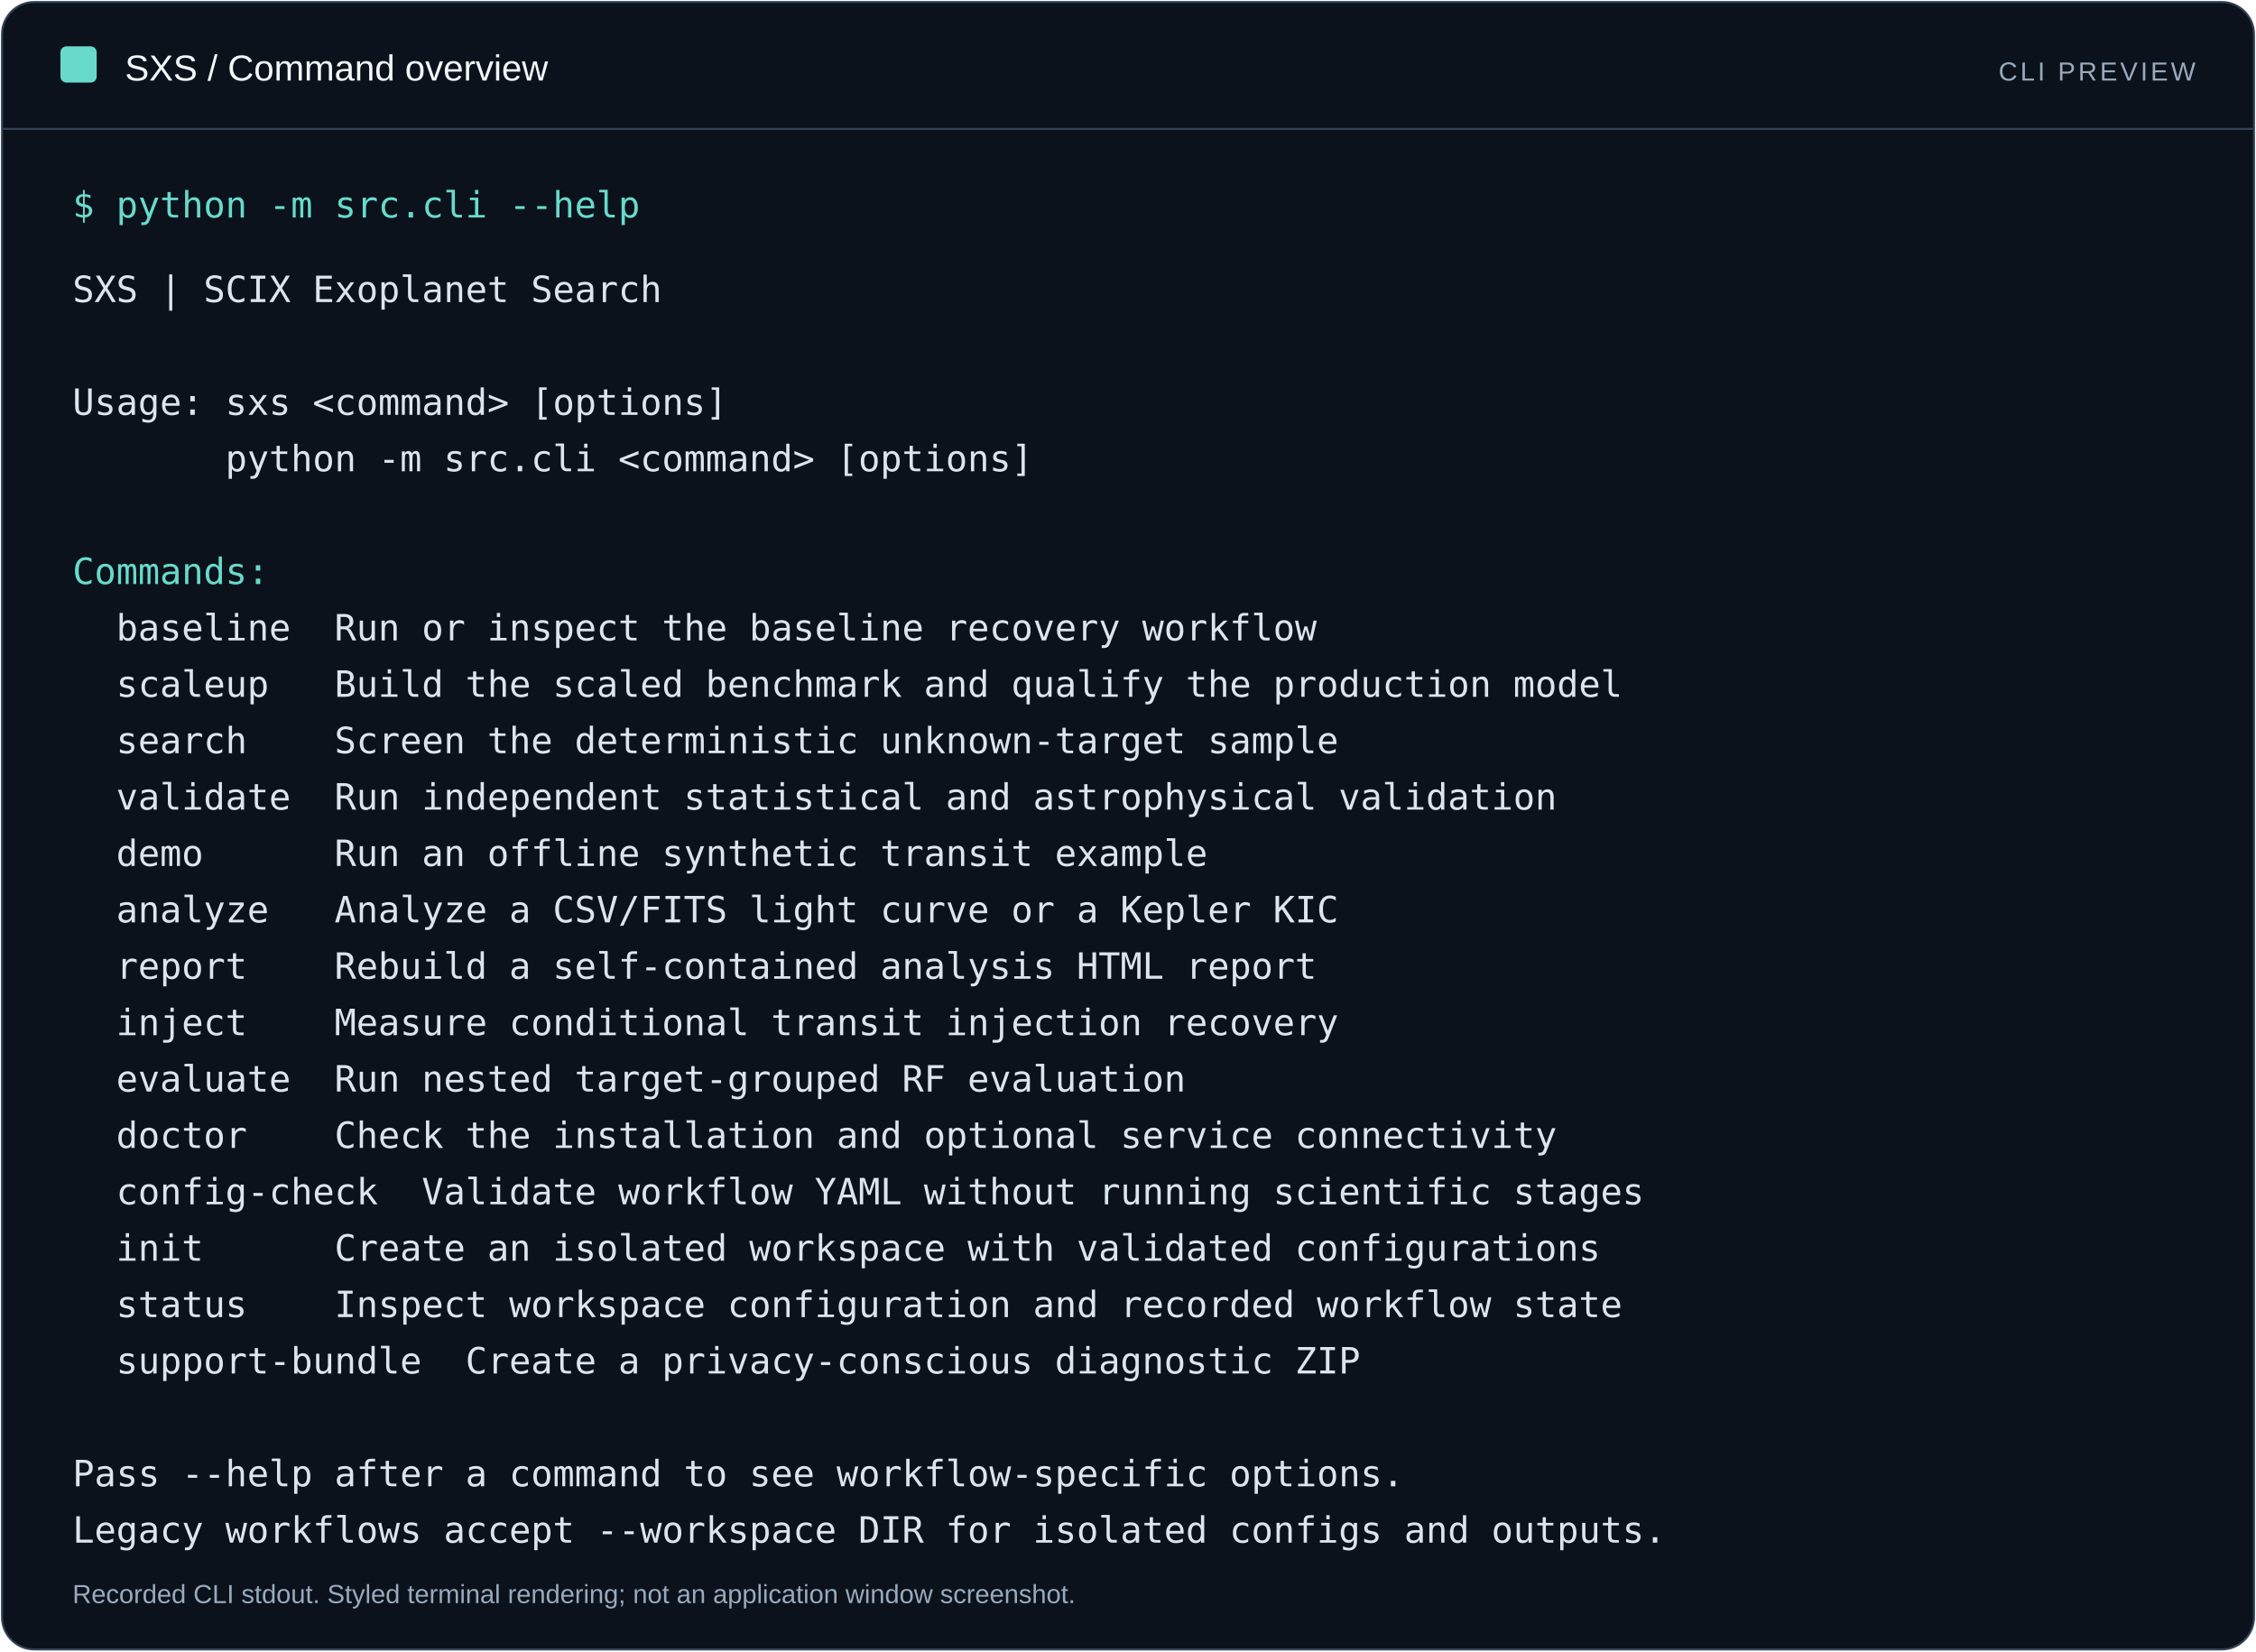
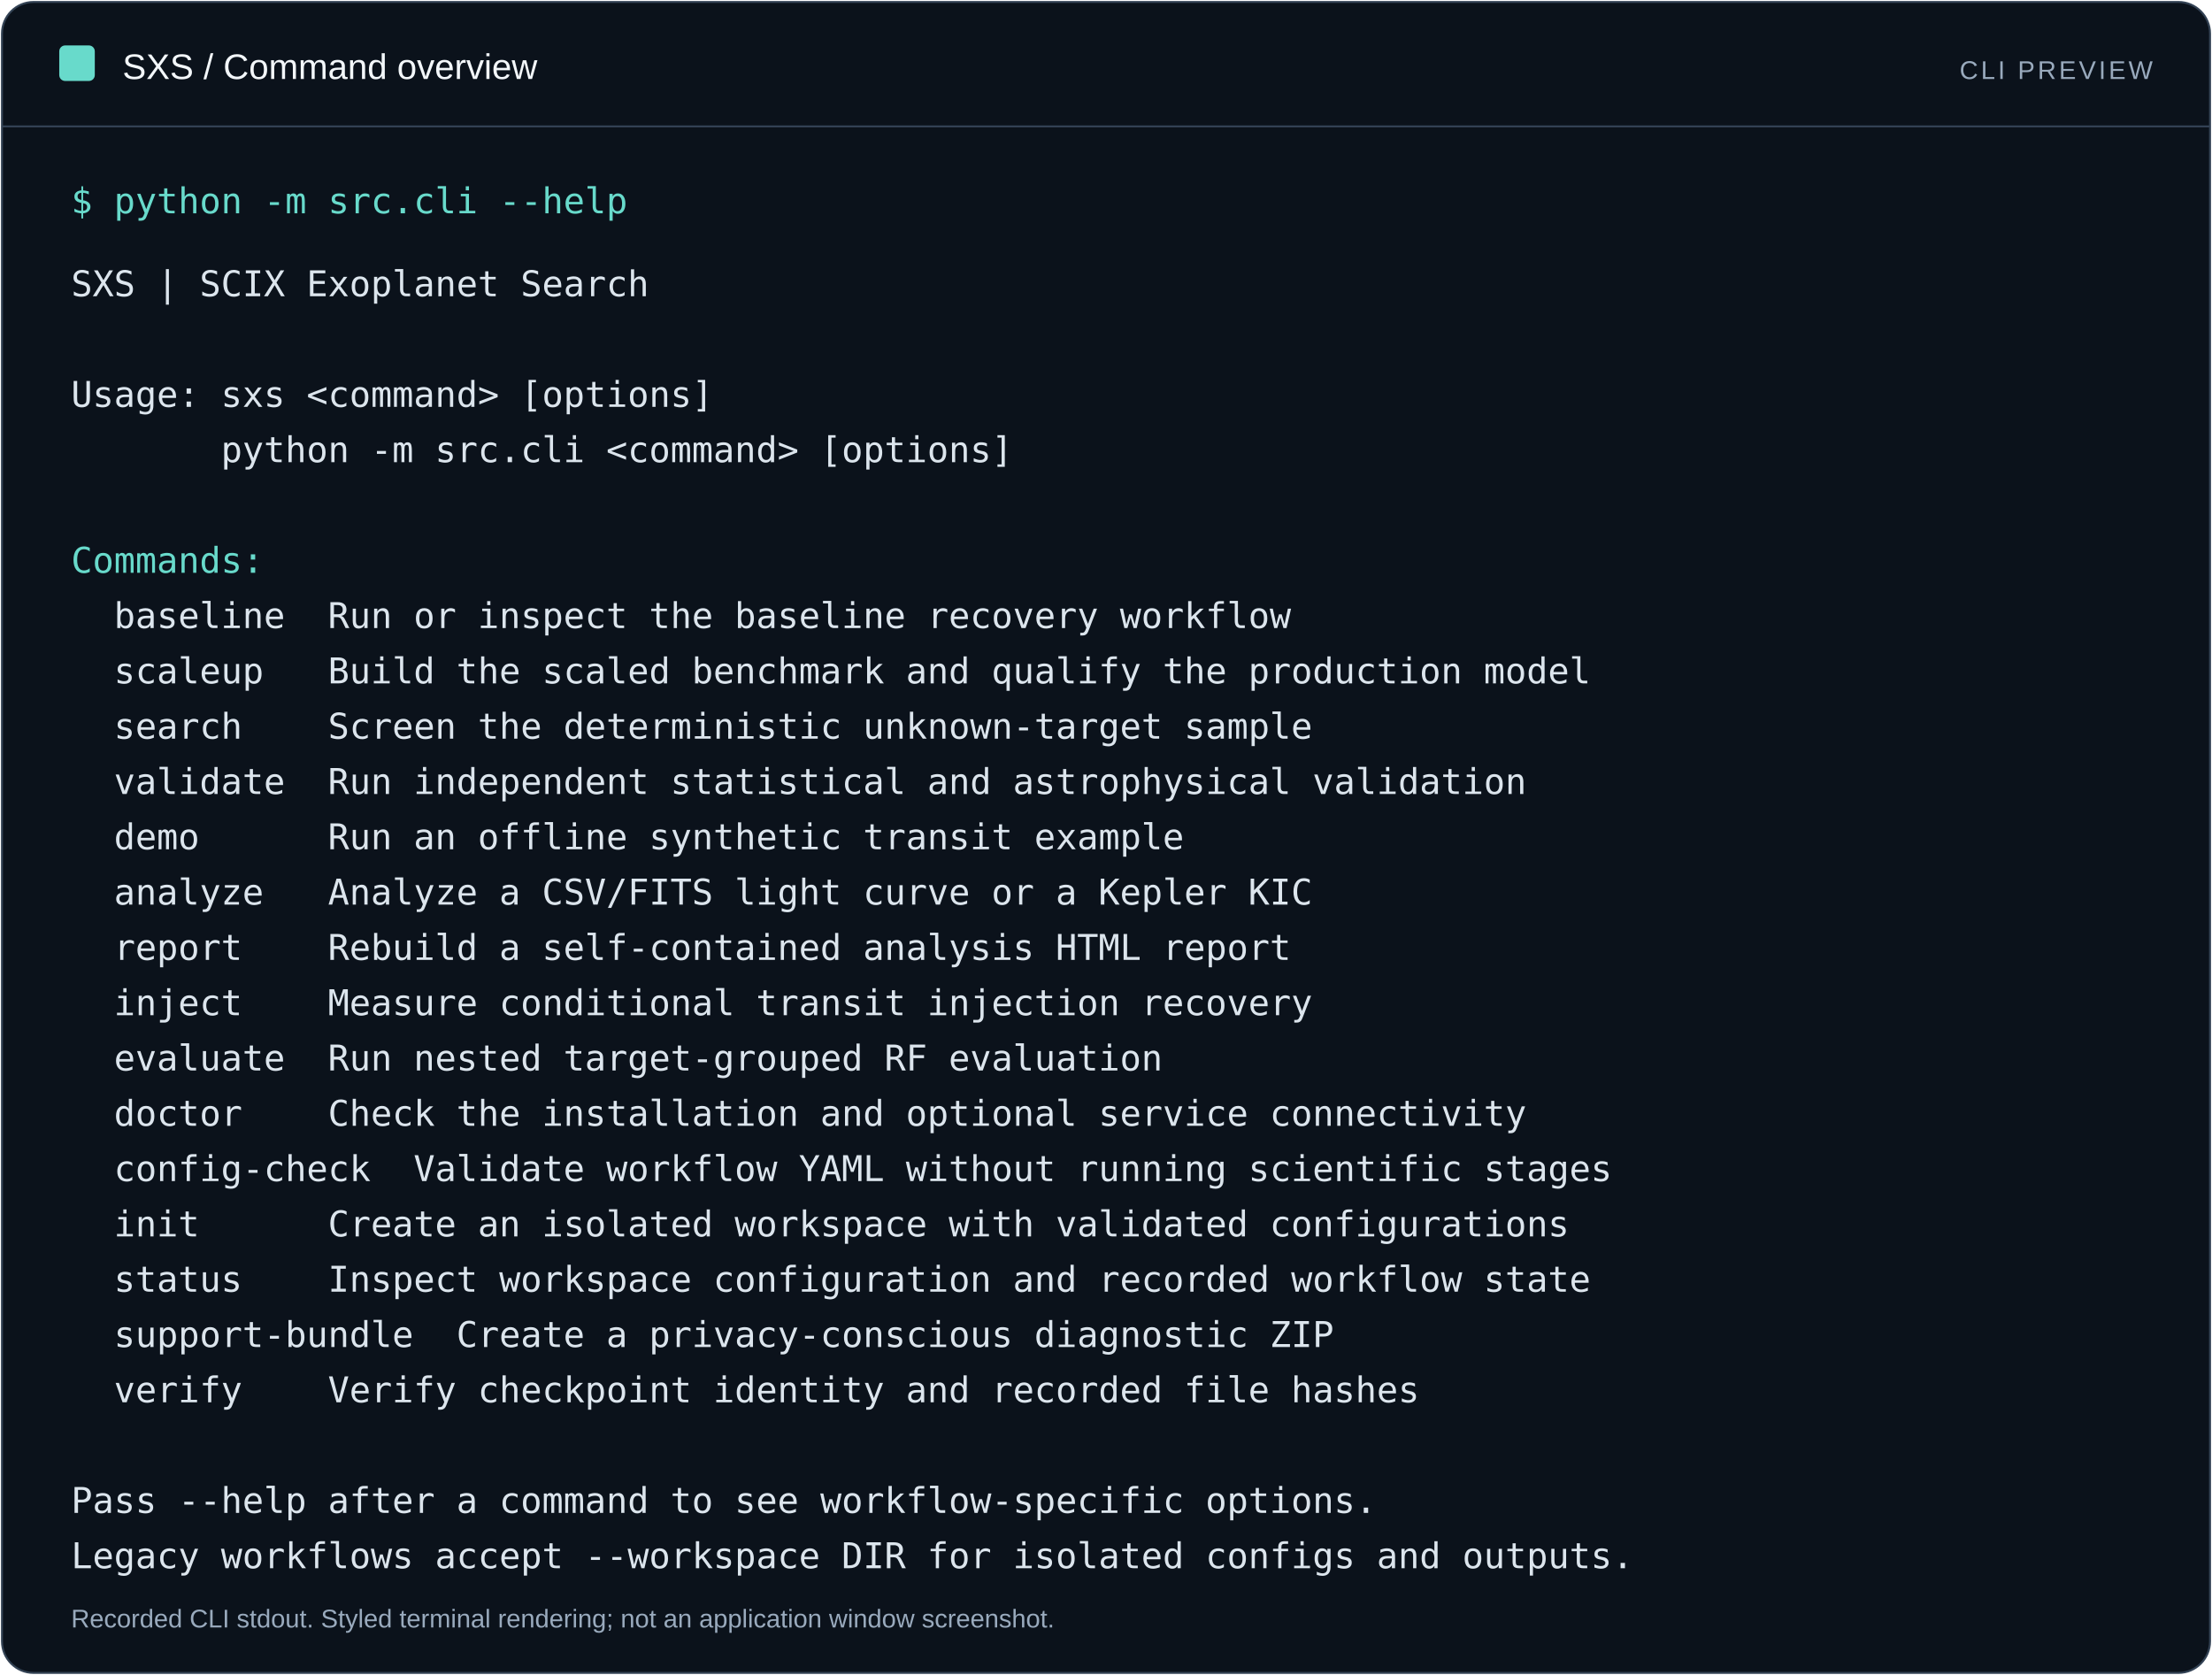
- <svg xmlns="http://www.w3.org/2000/svg" width="1120" height="820" viewBox="0 0 1120 820" role="img" aria-labelledby="title desc">
-   <rect x="1" y="1" width="1118" height="818" rx="16" fill="#0b121b" stroke="#334254" />
+ <svg xmlns="http://www.w3.org/2000/svg" width="1120" height="848" viewBox="0 0 1120 848" role="img" aria-labelledby="title desc">
+   <rect x="1" y="1" width="1118" height="846" rx="16" fill="#0b121b" stroke="#334254" />
  <path d="M1 64H1119" stroke="#334254" />
  <rect x="30" y="23" width="18" height="18" rx="3" fill="#68dacb" />
  <text x="62" y="40" font-family="Arial, sans-serif" font-size="18" fill="#f3f7fa">SXS / Command overview</text>
  <text x="1090" y="40" text-anchor="end" font-family="Arial, sans-serif" font-size="13" letter-spacing="1.4" fill="#99aabd">CLI PREVIEW</text>
  <g font-family="Consolas, DejaVu Sans Mono, monospace" font-size="18">
    <text x="36" y="108" fill="#68dacb">$ python -m src.cli --help</text>
    <text x="36" y="150" fill="#dce5ed" xml:space="preserve">SXS | SCIX Exoplanet Search</text>
    <text x="36" y="178" fill="#dce5ed" xml:space="preserve" />
    <text x="36" y="206" fill="#dce5ed" xml:space="preserve">Usage: sxs &lt;command&gt; [options]</text>
    <text x="36" y="234" fill="#dce5ed" xml:space="preserve">       python -m src.cli &lt;command&gt; [options]</text>
    <text x="36" y="262" fill="#dce5ed" xml:space="preserve" />
    <text x="36" y="290" fill="#68dacb" xml:space="preserve">Commands:</text>
    <text x="36" y="318" fill="#dce5ed" xml:space="preserve">  baseline  Run or inspect the baseline recovery workflow</text>
    <text x="36" y="346" fill="#dce5ed" xml:space="preserve">  scaleup   Build the scaled benchmark and qualify the production model</text>
    <text x="36" y="374" fill="#dce5ed" xml:space="preserve">  search    Screen the deterministic unknown-target sample</text>
    <text x="36" y="402" fill="#dce5ed" xml:space="preserve">  validate  Run independent statistical and astrophysical validation</text>
    <text x="36" y="430" fill="#dce5ed" xml:space="preserve">  demo      Run an offline synthetic transit example</text>
    <text x="36" y="458" fill="#dce5ed" xml:space="preserve">  analyze   Analyze a CSV/FITS light curve or a Kepler KIC</text>
    <text x="36" y="486" fill="#dce5ed" xml:space="preserve">  report    Rebuild a self-contained analysis HTML report</text>
    <text x="36" y="514" fill="#dce5ed" xml:space="preserve">  inject    Measure conditional transit injection recovery</text>
    <text x="36" y="542" fill="#dce5ed" xml:space="preserve">  evaluate  Run nested target-grouped RF evaluation</text>
    <text x="36" y="570" fill="#dce5ed" xml:space="preserve">  doctor    Check the installation and optional service connectivity</text>
    <text x="36" y="598" fill="#dce5ed" xml:space="preserve">  config-check  Validate workflow YAML without running scientific stages</text>
    <text x="36" y="626" fill="#dce5ed" xml:space="preserve">  init      Create an isolated workspace with validated configurations</text>
    <text x="36" y="654" fill="#dce5ed" xml:space="preserve">  status    Inspect workspace configuration and recorded workflow state</text>
    <text x="36" y="682" fill="#dce5ed" xml:space="preserve">  support-bundle  Create a privacy-conscious diagnostic ZIP</text>
-     <text x="36" y="710" fill="#dce5ed" xml:space="preserve" />
-     <text x="36" y="738" fill="#dce5ed" xml:space="preserve">Pass --help after a command to see workflow-specific options.</text>
-     <text x="36" y="766" fill="#dce5ed" xml:space="preserve">Legacy workflows accept --workspace DIR for isolated configs and outputs.</text>
+     <text x="36" y="710" fill="#dce5ed" xml:space="preserve">  verify    Verify checkpoint identity and recorded file hashes</text>
+     <text x="36" y="738" fill="#dce5ed" xml:space="preserve" />
+     <text x="36" y="766" fill="#dce5ed" xml:space="preserve">Pass --help after a command to see workflow-specific options.</text>
+     <text x="36" y="794" fill="#dce5ed" xml:space="preserve">Legacy workflows accept --workspace DIR for isolated configs and outputs.</text>
  </g>
-   <text x="36" y="796" font-family="Arial, sans-serif" font-size="13" fill="#99aabd">Recorded CLI stdout. Styled terminal rendering; not an application window screenshot.</text>
+   <text x="36" y="824" font-family="Arial, sans-serif" font-size="13" fill="#99aabd">Recorded CLI stdout. Styled terminal rendering; not an application window screenshot.</text>
</svg>
